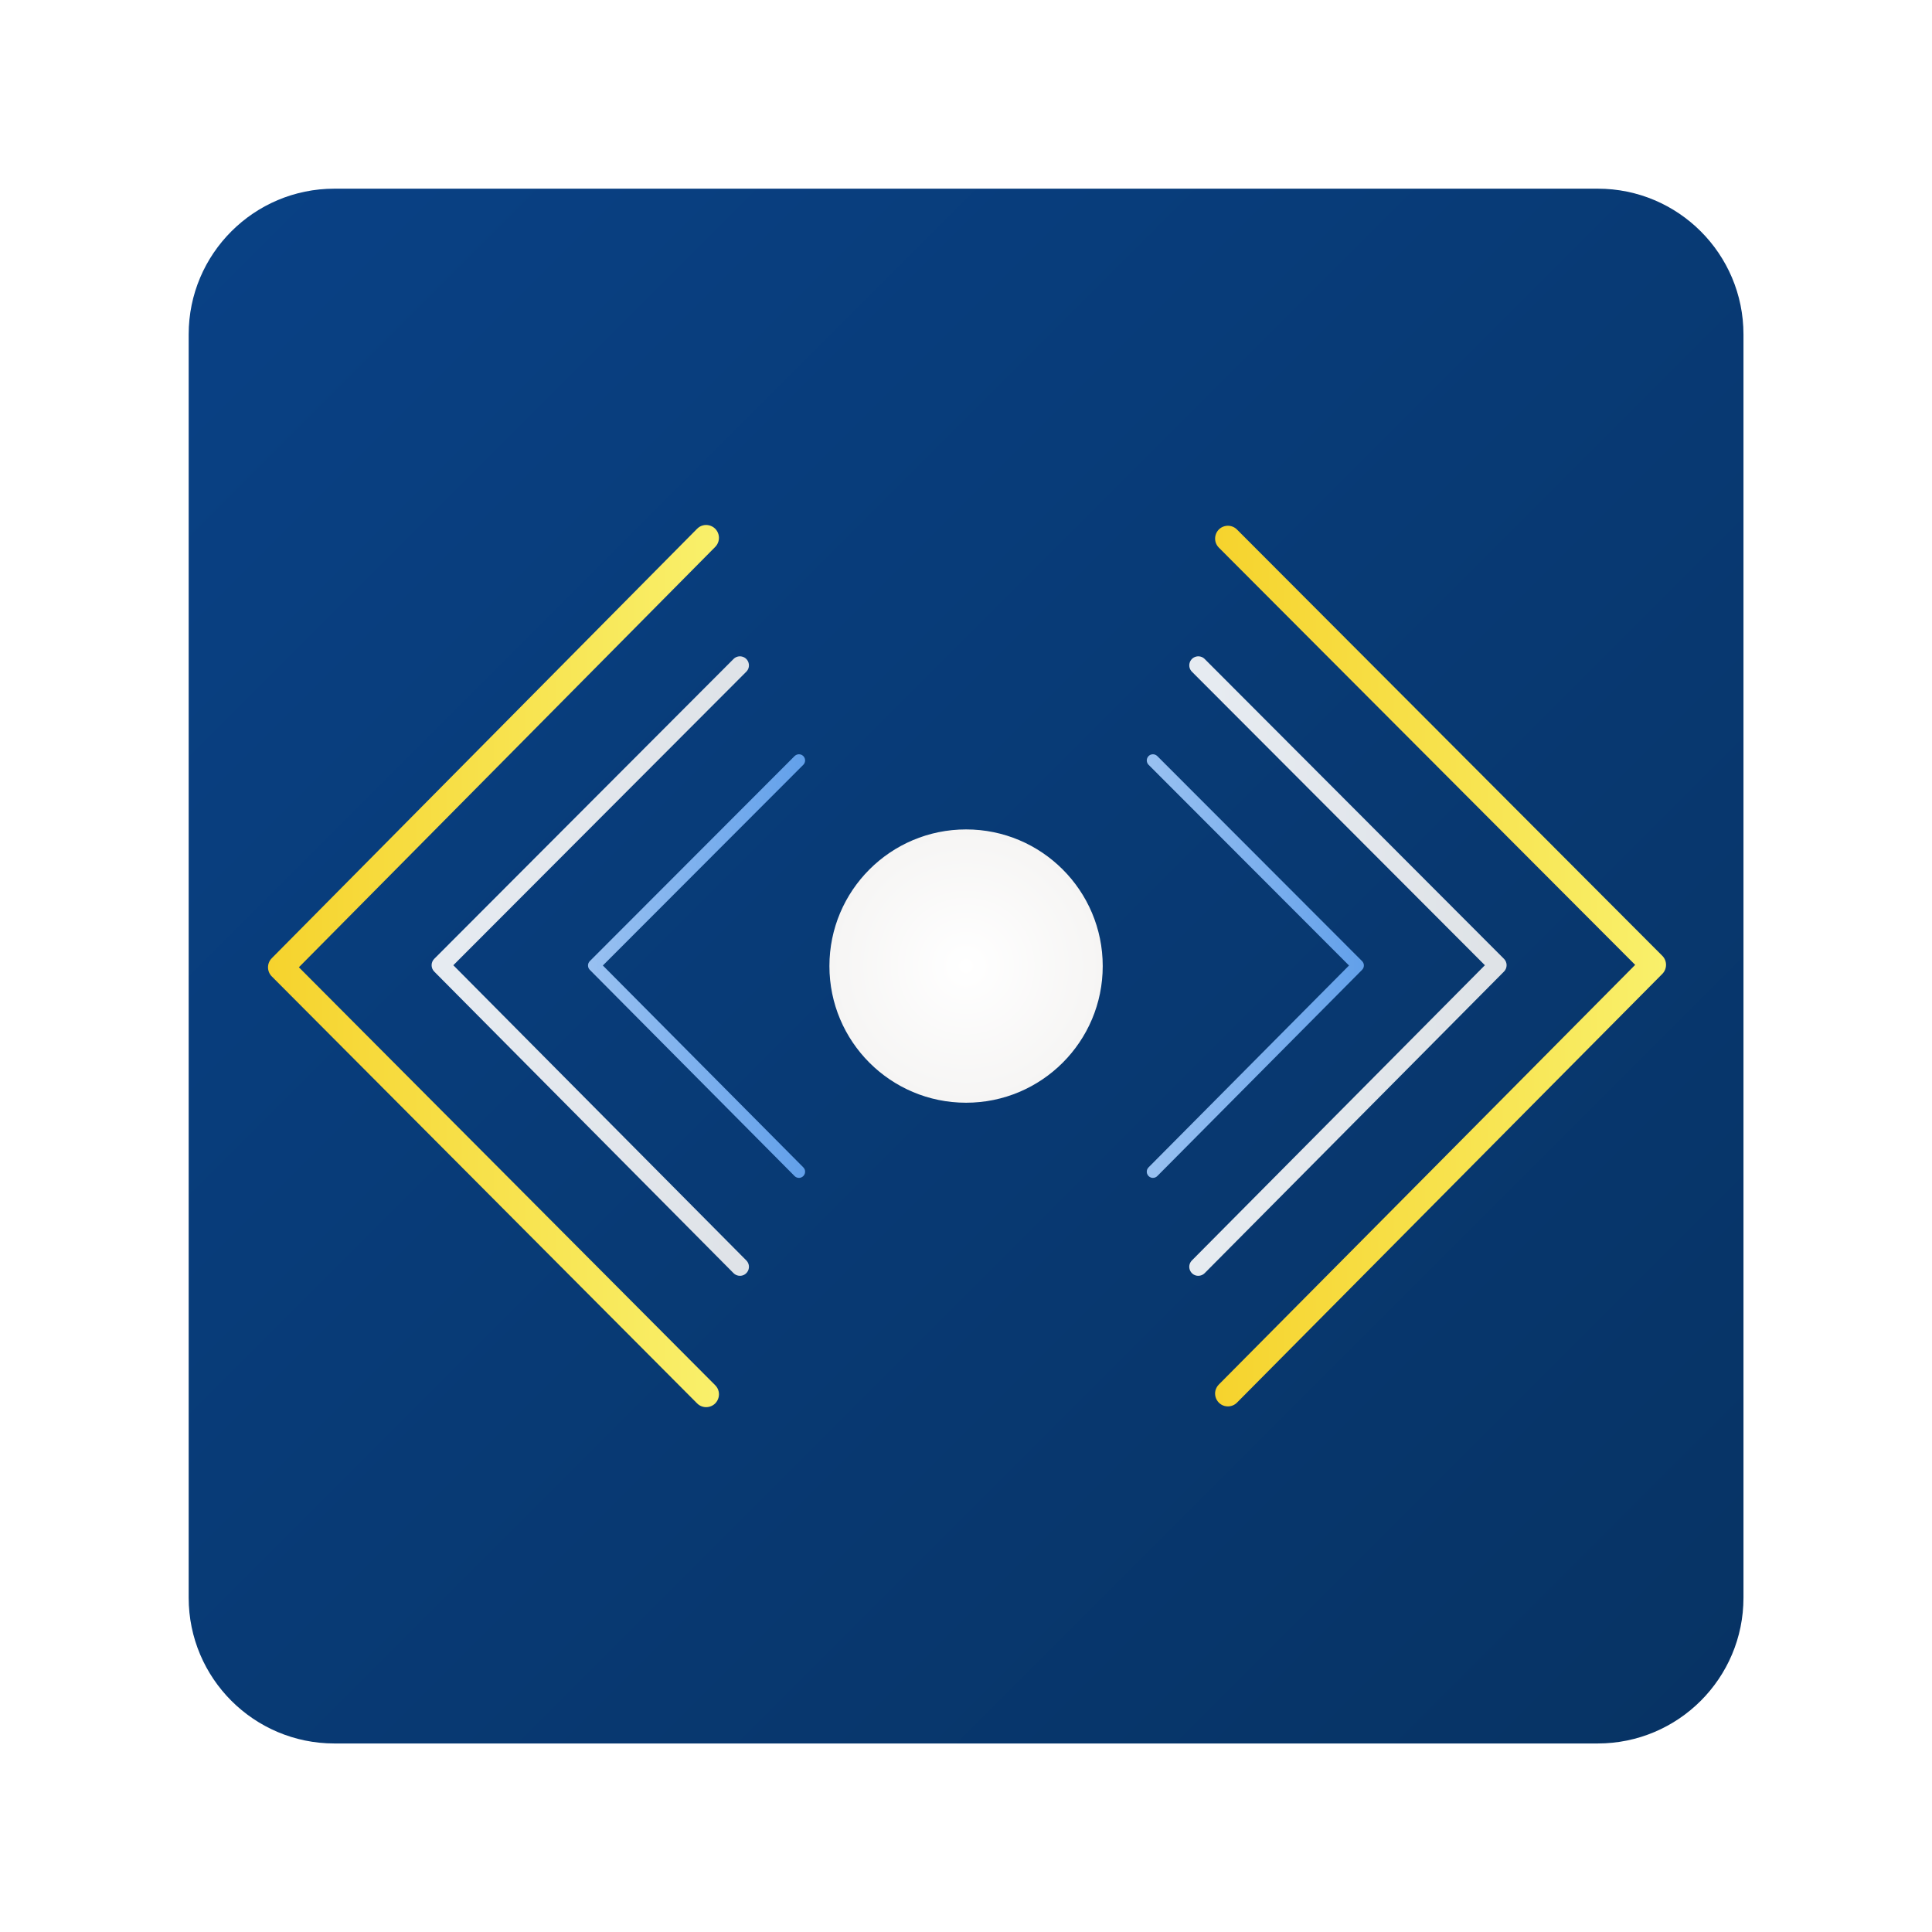
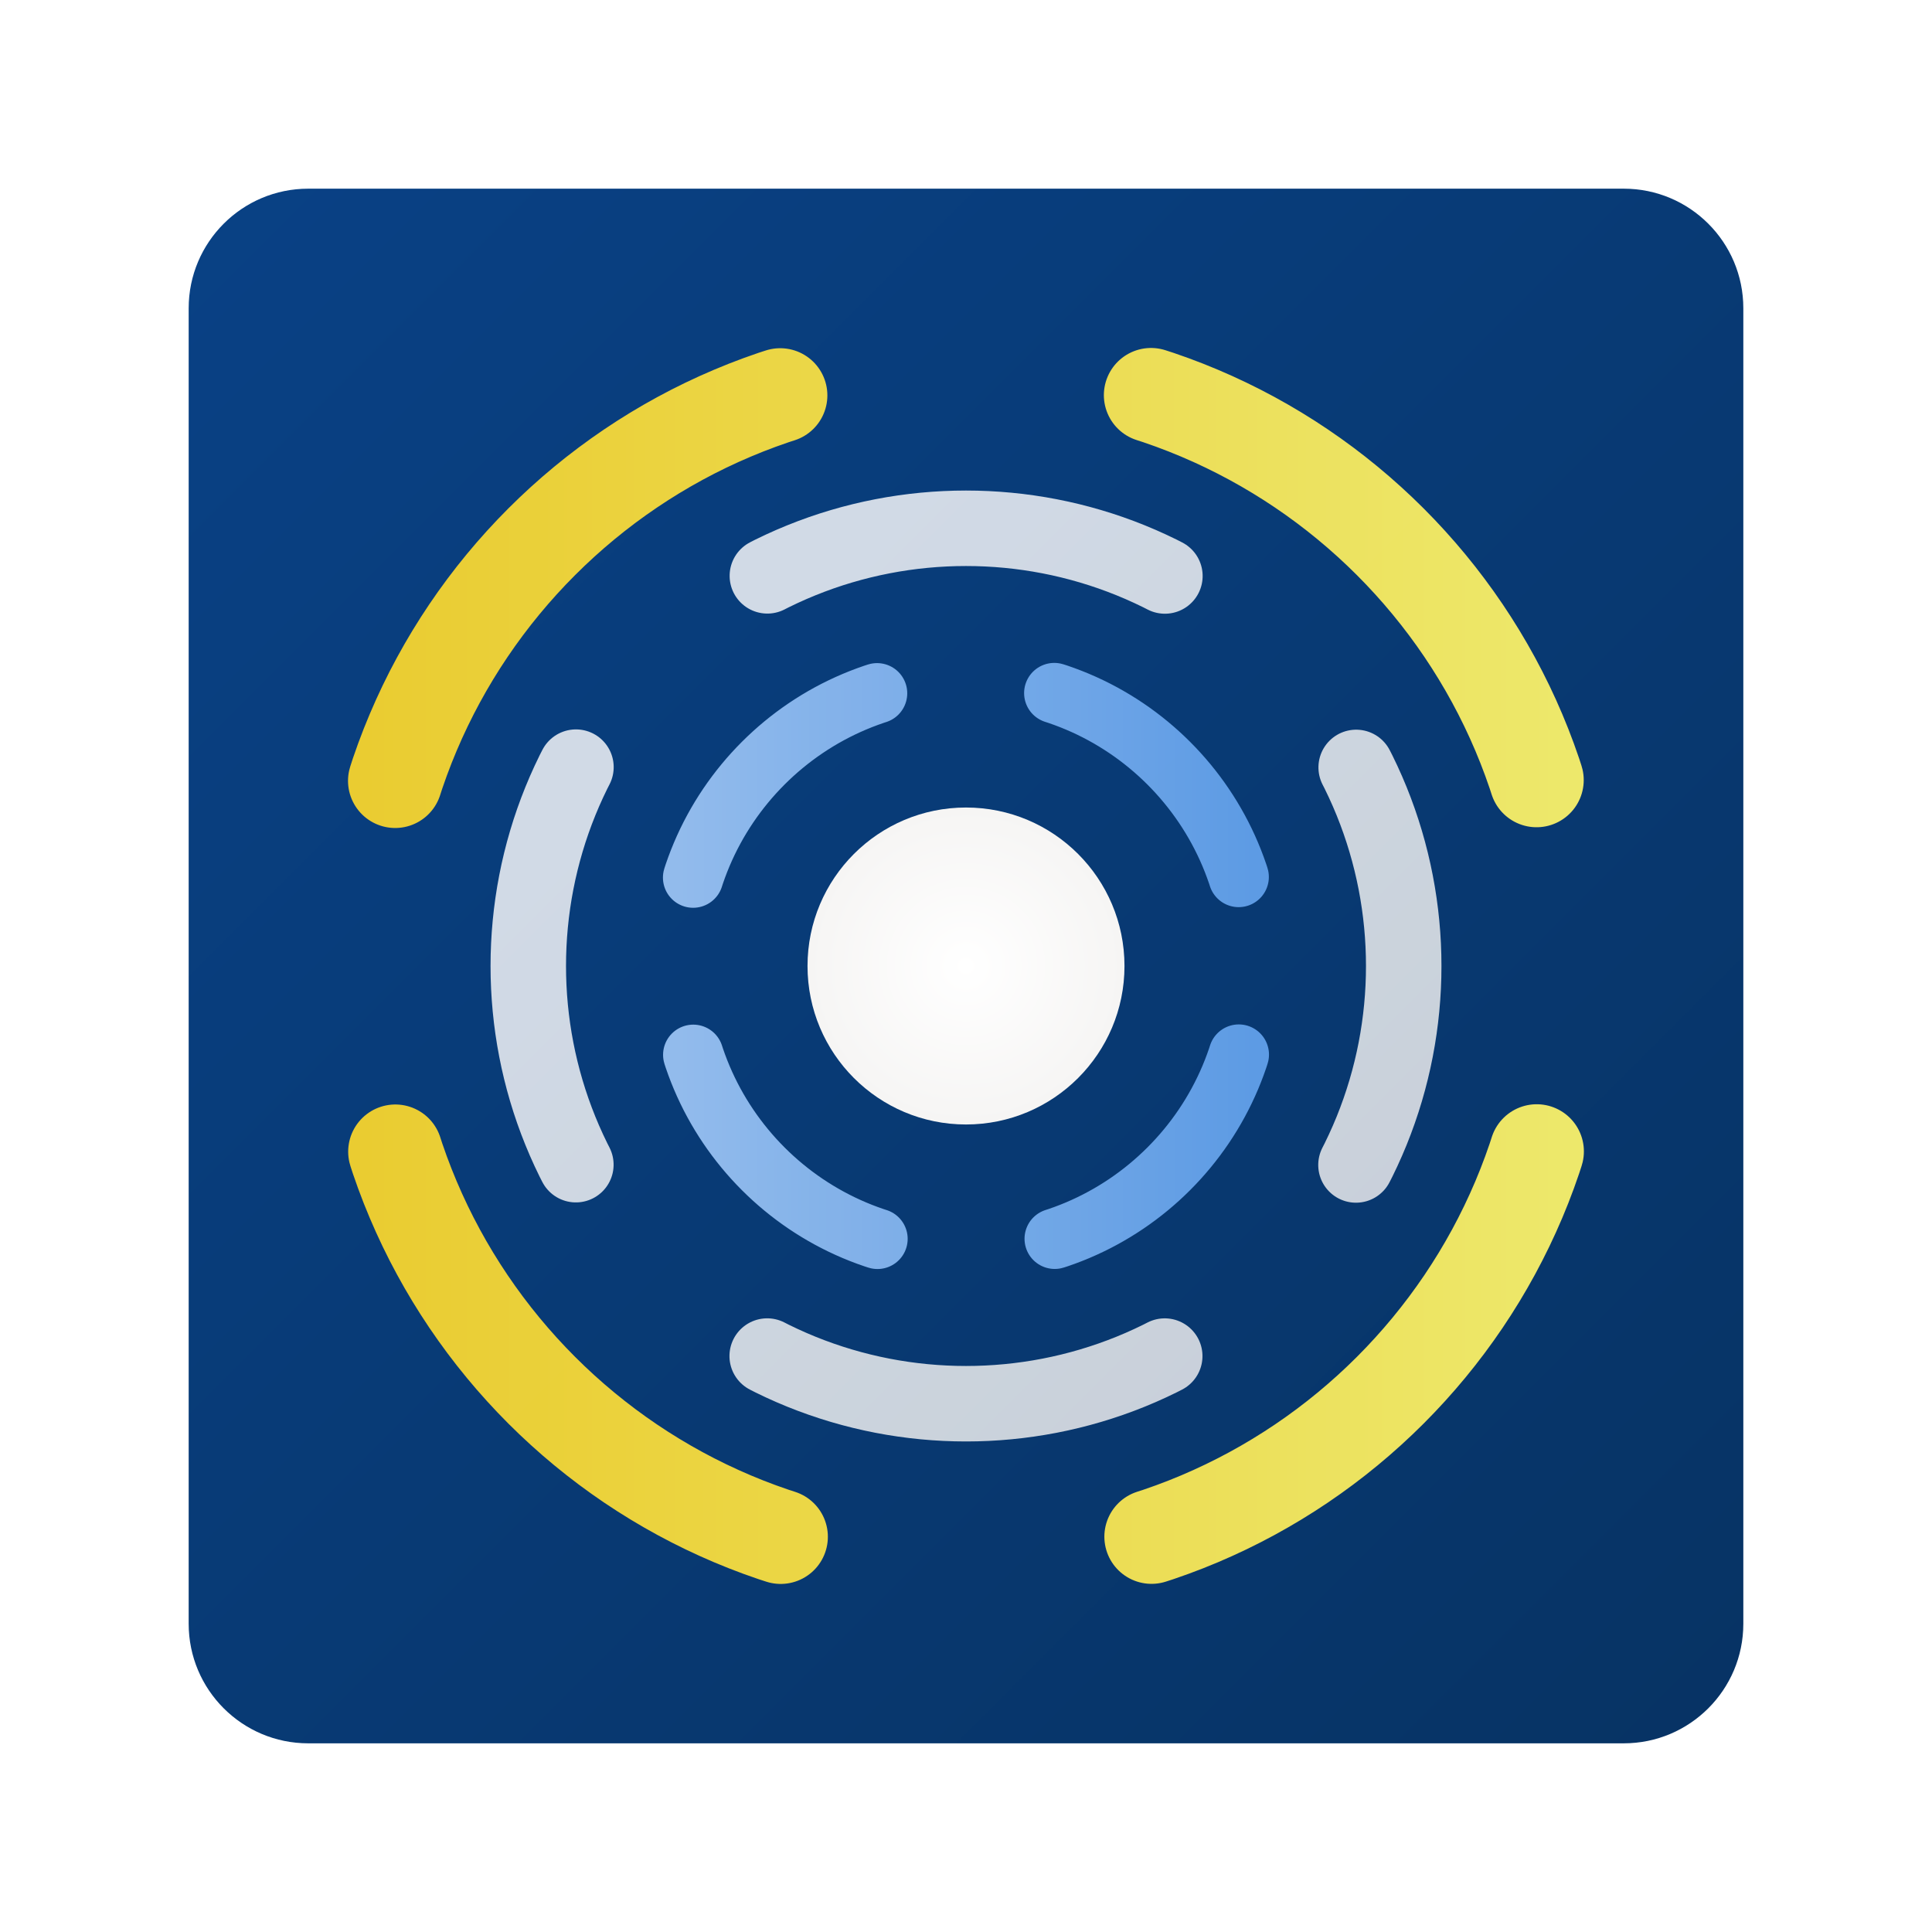
<svg xmlns="http://www.w3.org/2000/svg" width="1024" height="1024" viewBox="0 0 1024 1024">
  <defs>
    <linearGradient id="bgGradient" x1="0%" y1="0%" x2="100%" y2="100%">
      <stop offset="0%" style="stop-color:#094185;stop-opacity:1" />
      <stop offset="100%" style="stop-color:#073364;stop-opacity:1" />
    </linearGradient>
    <linearGradient id="waveGradient1" x1="0%" y1="50%" x2="100%" y2="50%">
      <stop offset="0%" style="stop-color:#f6d32d;stop-opacity:1" />
      <stop offset="100%" style="stop-color:#f9f06b;stop-opacity:1" />
    </linearGradient>
    <linearGradient id="waveGradient2" x1="0%" y1="50%" x2="100%" y2="50%">
      <stop offset="0%" style="stop-color:#ffffff;stop-opacity:0.9" />
      <stop offset="100%" style="stop-color:#f6f5f4;stop-opacity:0.9" />
    </linearGradient>
    <linearGradient id="waveGradient3" x1="0%" y1="50%" x2="100%" y2="50%">
      <stop offset="0%" style="stop-color:#99c1f1;stop-opacity:1" />
      <stop offset="100%" style="stop-color:#62a0ea;stop-opacity:1" />
    </linearGradient>
    <radialGradient id="centerGradient">
      <stop offset="0%" style="stop-color:#ffffff;stop-opacity:1" />
      <stop offset="100%" style="stop-color:#f6f5f4;stop-opacity:1" />
    </radialGradient>
  </defs>
-   <g transform="translate(100, 100) scale(0.804762)">
-     <path fill="url(#bgGradient)" d="M0 96C0 42.98 42.98 0 96 0H928C981.02 0 1024 42.98 1024 96V928C1024 981.02 981.02 1024 928 1024H96C42.98 1024 0 981.02 0 928Z" />
-     <path fill="url(#waveGradient1)" fill-rule="evenodd" d="M340.818 802.5C338.66 802.5 336.507 801.669 334.857 800.019C241.48 706.278 148.103 612.536 54.725 518.795C51.439 515.5 51.431 510.155 54.708 506.85C148.085 412.566 241.463 318.283 334.84 223.999C339.415 219.381 347.254 221.468 348.95 227.754C349.737 230.672 348.914 233.79 346.791 235.933C255.389 328.218 163.987 420.503 72.585 512.788C163.981 604.542 255.377 696.296 346.773 788.051C351.366 792.649 349.279 800.514 343.016 802.208C342.299 802.402 341.56 802.5 340.818 802.5Z" />
-     <path fill="url(#waveGradient1)" fill-rule="evenodd" d="M684.45 802C677.963 802.009 673.9 794.976 677.136 789.342C677.503 788.703 677.952 788.115 678.472 787.593C769.872 695.466 861.271 603.339 952.671 511.212C861.277 419.615 769.883 328.018 678.489 236.421C673.9 231.824 675.997 223.973 682.264 222.288C685.172 221.507 688.275 222.339 690.405 224.472C783.78 318.055 877.155 411.638 970.53 505.221C973.817 508.509 973.823 513.845 970.548 517.151C877.173 611.269 783.797 705.388 690.422 799.506C688.844 801.104 686.693 802.002 684.45 802Z" />
-     <path fill="url(#waveGradient2)" fill-rule="evenodd" d="M664.946 716C660.382 716.006 657.522 711.059 659.799 707.096C660.058 706.646 660.374 706.233 660.739 705.865C725.058 641.059 789.376 576.252 853.695 511.446C789.38 447.012 725.066 382.578 660.751 318.144C657.523 314.911 658.998 309.388 663.408 308.203C665.454 307.653 667.638 308.239 669.137 309.739C734.845 375.57 800.554 441.401 866.262 507.231C868.575 509.544 868.579 513.298 866.274 515.624C800.566 581.831 734.857 648.038 669.149 714.245C668.038 715.37 666.525 716.001 664.946 716Z" />
-     <path fill="url(#waveGradient2)" fill-rule="evenodd" d="M363.054 716C367.618 716.006 370.478 711.059 368.201 707.096C367.942 706.646 367.626 706.233 367.261 705.865C302.942 641.059 238.624 576.252 174.305 511.446C238.62 447.012 302.934 382.578 367.248 318.144C370.477 314.911 369.002 309.388 364.592 308.203C362.546 307.653 360.362 308.239 358.863 309.739C293.155 375.57 227.446 441.401 161.738 507.231C159.425 509.544 159.421 513.298 161.726 515.624C227.434 581.831 293.143 648.038 358.851 714.245C359.962 715.37 361.475 716.001 363.054 716Z" />
-     <path fill="url(#waveGradient3)" fill-rule="evenodd" d="M635.068 651.5C631.945 651.504 629.989 648.121 631.547 645.411C631.724 645.104 631.94 644.821 632.19 644.57C676.197 600.253 720.205 555.937 764.212 511.621C720.208 467.56 676.203 423.498 632.198 379.437C629.989 377.226 630.999 373.449 634.016 372.639C635.416 372.263 636.91 372.663 637.936 373.689C682.894 418.706 727.852 463.722 772.811 508.739C774.394 510.321 774.396 512.888 772.819 514.478C727.861 559.752 682.902 605.026 637.944 650.3C637.184 651.069 636.149 651.501 635.068 651.5Z" />
-     <path fill="url(#waveGradient3)" fill-rule="evenodd" d="M401.932 651.5C405.055 651.504 407.011 648.121 405.453 645.411C405.276 645.104 405.06 644.821 404.81 644.57C360.803 600.253 316.795 555.937 272.788 511.621C316.792 467.56 360.797 423.498 404.802 379.437C407.011 377.226 406.001 373.449 402.984 372.639C401.584 372.263 400.09 372.663 399.064 373.689C354.106 418.706 309.147 463.722 264.189 508.739C262.606 510.321 262.604 512.888 264.181 514.478C309.139 559.752 354.098 605.026 399.056 650.3C399.816 651.069 400.851 651.501 401.932 651.5Z" />
-     <circle cx="512" cy="512" r="90" fill="url(#centerGradient)" />
-   </g>
+   <rect x="100" y="100" width="824" height="824" rx="63.385" fill="url(#bgGradient)" />
+   <circle cx="512" cy="512" r="318" fill="none" stroke="url(#waveGradient1)" stroke-width="50" stroke-linecap="round" opacity="0.95" stroke-dasharray="299.70 199.80" stroke-dashoffset="399.60" />
+   <circle cx="512" cy="512" r="232" fill="none" stroke="url(#waveGradient2)" stroke-width="40" stroke-linecap="round" opacity="0.9" stroke-dasharray="218.70 145.80" stroke-dashoffset="291.60" transform="rotate(45 512 512)" />
+   <circle cx="512" cy="512" r="152" fill="none" stroke="url(#waveGradient3)" stroke-width="32" stroke-linecap="round" opacity="0.95" stroke-dasharray="143.24 95.49" stroke-dashoffset="190.99" />
+   <circle cx="512" cy="512" r="84" fill="url(#centerGradient)" />
</svg>
